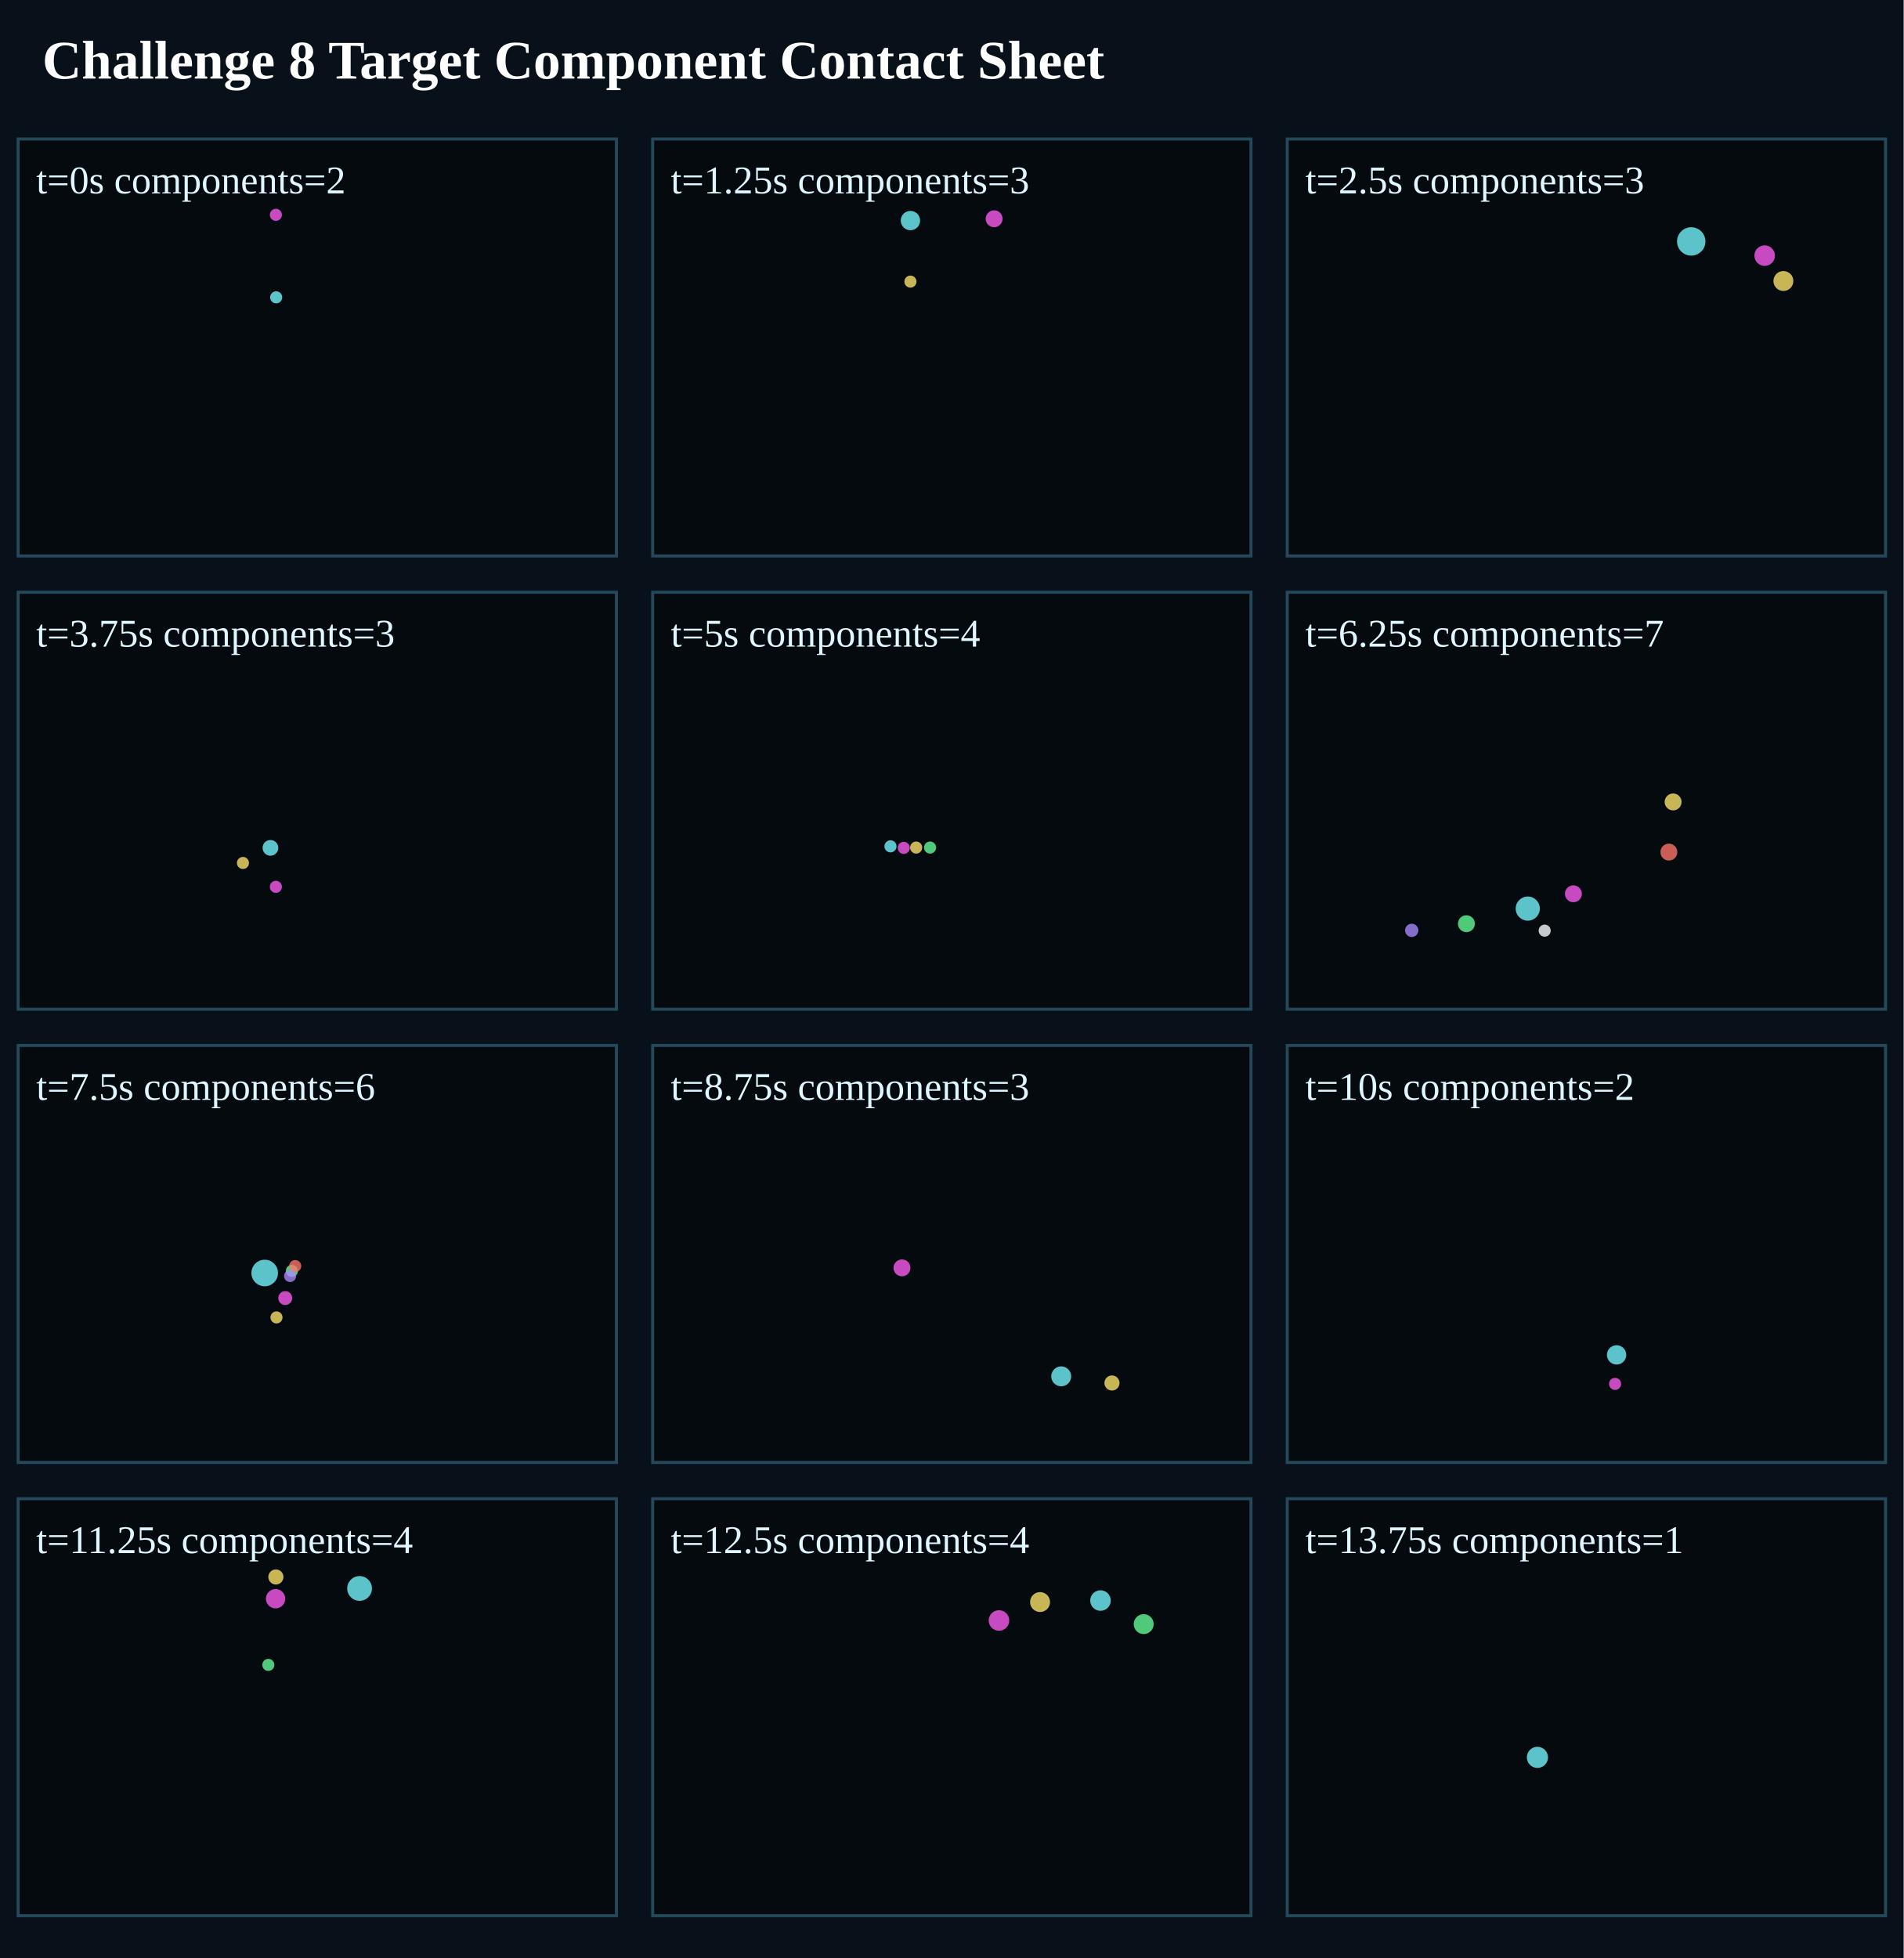
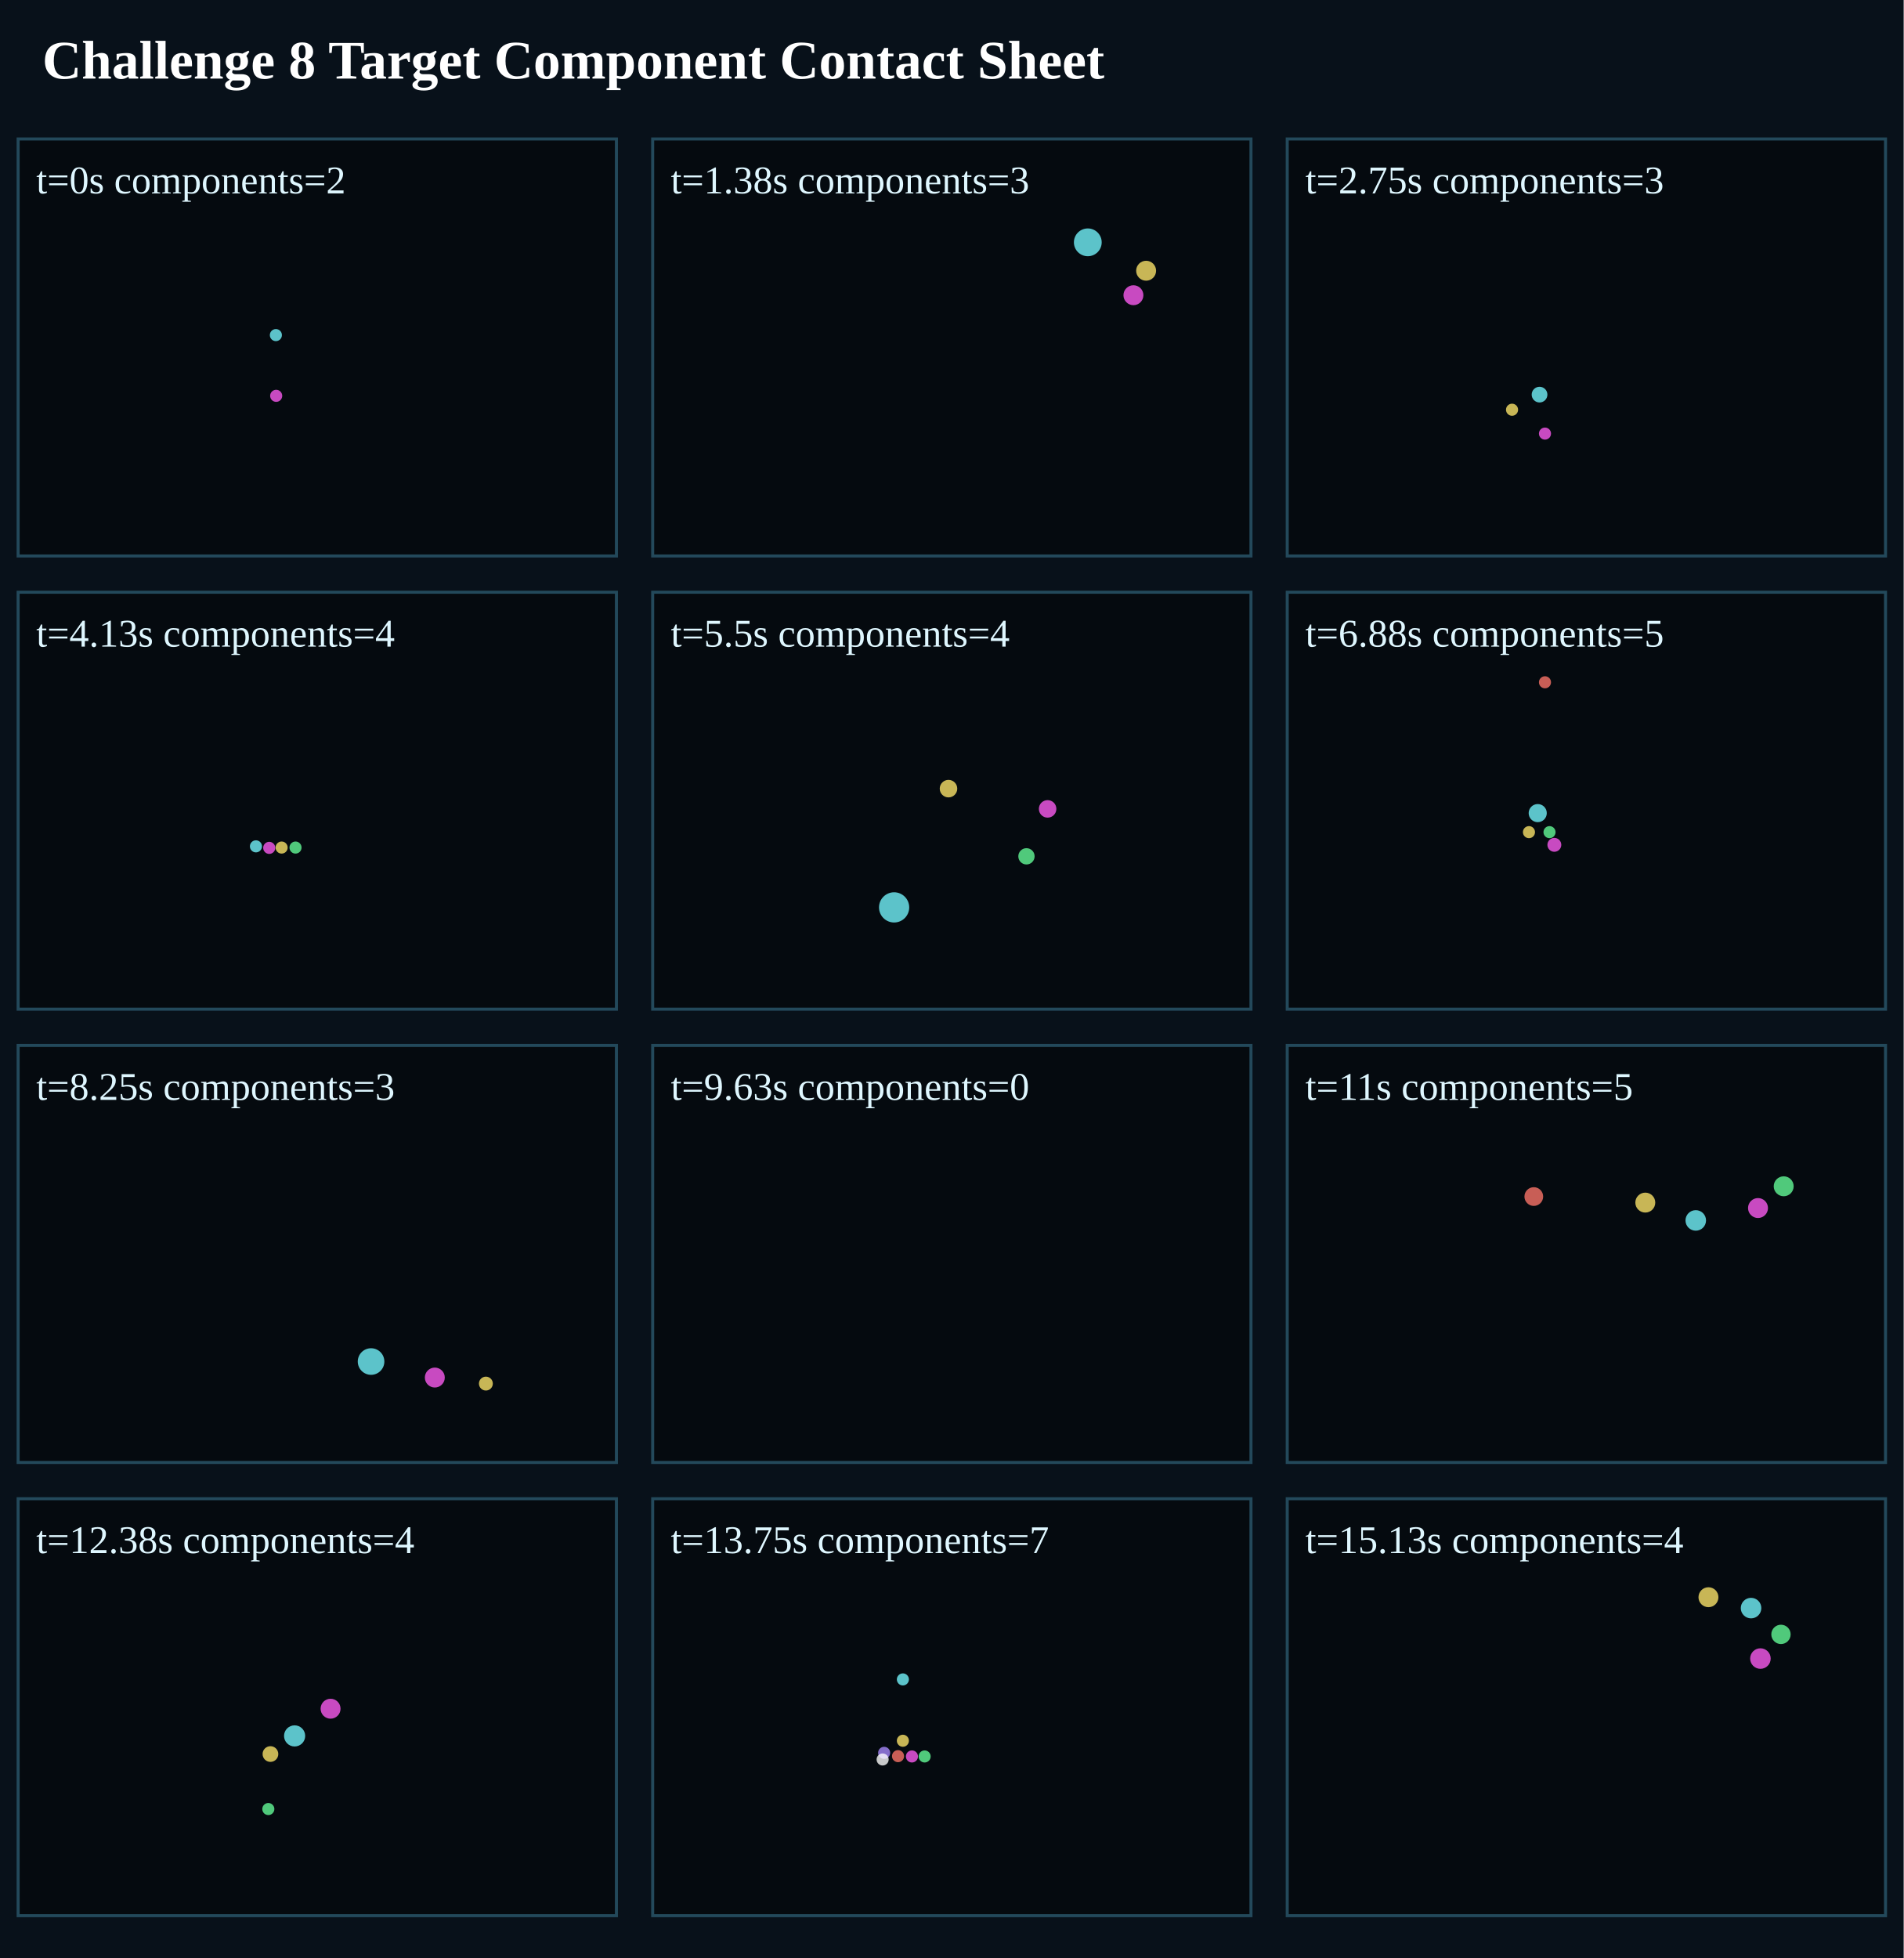
<svg xmlns="http://www.w3.org/2000/svg" width="630" height="648" viewBox="0 0 630 648">
  <rect width="100%" height="100%" fill="#08111a" />
  <text x="14" y="26" fill="#ffffff" font-size="18" font-weight="700">Challenge 8 Target Component Contact Sheet</text>
  <g>
    <rect x="6" y="46" width="198" height="138" fill="#050a0f" stroke="#23495b" />
    <text x="12" y="64" fill="#dff7ff" font-size="13">t=0s components=2</text>
-     <circle cx="91.4" cy="98.4" r="2" fill="#74f7ff" opacity="0.78" />
-     <circle cx="91.3" cy="71.1" r="2" fill="#ff5cf3" opacity="0.78" />
+     <circle cx="91.3" cy="110.9" r="2" fill="#74f7ff" opacity="0.78" />
+     <circle cx="91.4" cy="131" r="2" fill="#ff5cf3" opacity="0.78" />
  </g>
  <g>
    <rect x="216" y="46" width="198" height="138" fill="#050a0f" stroke="#23495b" />
-     <text x="222" y="64" fill="#dff7ff" font-size="13">t=1.25s components=3</text>
-     <circle cx="301.3" cy="73" r="3.2" fill="#74f7ff" opacity="0.78" />
-     <circle cx="329" cy="72.4" r="2.8" fill="#ff5cf3" opacity="0.78" />
-     <circle cx="301.3" cy="93.2" r="2" fill="#ffe76a" opacity="0.78" />
+     <text x="222" y="64" fill="#dff7ff" font-size="13">t=1.38s components=3</text>
+     <circle cx="360" cy="80.2" r="4.6" fill="#74f7ff" opacity="0.78" />
+     <circle cx="375.1" cy="97.7" r="3.3" fill="#ff5cf3" opacity="0.78" />
+     <circle cx="379.3" cy="89.6" r="3.3" fill="#ffe76a" opacity="0.78" />
  </g>
  <g>
    <rect x="426" y="46" width="198" height="138" fill="#050a0f" stroke="#23495b" />
-     <text x="432" y="64" fill="#dff7ff" font-size="13">t=2.5s components=3</text>
-     <circle cx="559.7" cy="79.9" r="4.7" fill="#74f7ff" opacity="0.78" />
-     <circle cx="584" cy="84.6" r="3.4" fill="#ff5cf3" opacity="0.78" />
-     <circle cx="590.2" cy="93" r="3.3" fill="#ffe76a" opacity="0.78" />
+     <text x="432" y="64" fill="#dff7ff" font-size="13">t=2.75s components=3</text>
+     <circle cx="509.5" cy="130.6" r="2.6" fill="#74f7ff" opacity="0.78" />
+     <circle cx="511.3" cy="143.5" r="2" fill="#ff5cf3" opacity="0.78" />
+     <circle cx="500.4" cy="135.6" r="2" fill="#ffe76a" opacity="0.78" />
  </g>
  <g>
    <rect x="6" y="196" width="198" height="138" fill="#050a0f" stroke="#23495b" />
-     <text x="12" y="214" fill="#dff7ff" font-size="13">t=3.75s components=3</text>
-     <circle cx="89.5" cy="280.6" r="2.6" fill="#74f7ff" opacity="0.78" />
-     <circle cx="91.3" cy="293.5" r="2" fill="#ff5cf3" opacity="0.78" />
-     <circle cx="80.4" cy="285.6" r="2" fill="#ffe76a" opacity="0.78" />
+     <text x="12" y="214" fill="#dff7ff" font-size="13">t=4.13s components=4</text>
+     <circle cx="84.7" cy="280.1" r="2" fill="#74f7ff" opacity="0.78" />
+     <circle cx="89.1" cy="280.6" r="2" fill="#ff5cf3" opacity="0.78" />
+     <circle cx="93.2" cy="280.5" r="2" fill="#ffe76a" opacity="0.78" />
+     <circle cx="97.8" cy="280.5" r="2" fill="#65ff9a" opacity="0.78" />
  </g>
  <g>
    <rect x="216" y="196" width="198" height="138" fill="#050a0f" stroke="#23495b" />
-     <text x="222" y="214" fill="#dff7ff" font-size="13">t=5s components=4</text>
-     <circle cx="294.7" cy="280.1" r="2" fill="#74f7ff" opacity="0.78" />
-     <circle cx="299.1" cy="280.6" r="2" fill="#ff5cf3" opacity="0.78" />
-     <circle cx="303.2" cy="280.5" r="2" fill="#ffe76a" opacity="0.78" />
-     <circle cx="307.8" cy="280.5" r="2" fill="#65ff9a" opacity="0.78" />
+     <text x="222" y="214" fill="#dff7ff" font-size="13">t=5.5s components=4</text>
+     <circle cx="295.9" cy="300.3" r="5" fill="#74f7ff" opacity="0.78" />
+     <circle cx="346.7" cy="267.7" r="2.9" fill="#ff5cf3" opacity="0.78" />
+     <circle cx="313.9" cy="261" r="2.9" fill="#ffe76a" opacity="0.78" />
+     <circle cx="339.7" cy="283.4" r="2.7" fill="#65ff9a" opacity="0.78" />
  </g>
  <g>
    <rect x="426" y="196" width="198" height="138" fill="#050a0f" stroke="#23495b" />
-     <text x="432" y="214" fill="#dff7ff" font-size="13">t=6.25s components=7</text>
-     <circle cx="505.6" cy="300.7" r="4" fill="#74f7ff" opacity="0.78" />
-     <circle cx="520.7" cy="295.8" r="2.8" fill="#ff5cf3" opacity="0.78" />
-     <circle cx="553.7" cy="265.4" r="2.8" fill="#ffe76a" opacity="0.78" />
-     <circle cx="485.3" cy="305.7" r="2.8" fill="#65ff9a" opacity="0.78" />
-     <circle cx="552.3" cy="282" r="2.8" fill="#ff766a" opacity="0.78" />
-     <circle cx="467.2" cy="307.9" r="2.2" fill="#a98bff" opacity="0.78" />
-     <circle cx="511.2" cy="308" r="2" fill="#ffffff" opacity="0.78" />
+     <text x="432" y="214" fill="#dff7ff" font-size="13">t=6.88s components=5</text>
+     <circle cx="508.9" cy="269.1" r="3" fill="#74f7ff" opacity="0.78" />
+     <circle cx="514.4" cy="279.6" r="2.3" fill="#ff5cf3" opacity="0.78" />
+     <circle cx="506" cy="275.4" r="2" fill="#ffe76a" opacity="0.78" />
+     <circle cx="512.8" cy="275.4" r="2" fill="#65ff9a" opacity="0.78" />
+     <circle cx="511.3" cy="225.8" r="2" fill="#ff766a" opacity="0.78" />
  </g>
  <g>
    <rect x="6" y="346" width="198" height="138" fill="#050a0f" stroke="#23495b" />
-     <text x="12" y="364" fill="#dff7ff" font-size="13">t=7.5s components=6</text>
-     <circle cx="87.6" cy="421.3" r="4.4" fill="#74f7ff" opacity="0.78" />
-     <circle cx="94.4" cy="429.6" r="2.3" fill="#ff5cf3" opacity="0.78" />
-     <circle cx="91.5" cy="436" r="2" fill="#ffe76a" opacity="0.78" />
-     <circle cx="96.6" cy="420.6" r="2" fill="#65ff9a" opacity="0.78" />
-     <circle cx="97.7" cy="419" r="2" fill="#ff766a" opacity="0.78" />
-     <circle cx="96" cy="422.3" r="2" fill="#a98bff" opacity="0.78" />
+     <text x="12" y="364" fill="#dff7ff" font-size="13">t=8.25s components=3</text>
+     <circle cx="122.8" cy="450.6" r="4.4" fill="#74f7ff" opacity="0.78" />
+     <circle cx="143.9" cy="455.9" r="3.3" fill="#ff5cf3" opacity="0.78" />
+     <circle cx="160.8" cy="457.9" r="2.3" fill="#ffe76a" opacity="0.78" />
  </g>
  <g>
    <rect x="216" y="346" width="198" height="138" fill="#050a0f" stroke="#23495b" />
-     <text x="222" y="364" fill="#dff7ff" font-size="13">t=8.75s components=3</text>
-     <circle cx="351.2" cy="455.5" r="3.3" fill="#74f7ff" opacity="0.78" />
-     <circle cx="298.5" cy="419.6" r="2.8" fill="#ff5cf3" opacity="0.78" />
-     <circle cx="368" cy="457.7" r="2.5" fill="#ffe76a" opacity="0.78" />
+     <text x="222" y="364" fill="#dff7ff" font-size="13">t=9.63s components=0</text>
  </g>
  <g>
    <rect x="426" y="346" width="198" height="138" fill="#050a0f" stroke="#23495b" />
-     <text x="432" y="364" fill="#dff7ff" font-size="13">t=10s components=2</text>
-     <circle cx="535" cy="448.4" r="3.2" fill="#74f7ff" opacity="0.78" />
-     <circle cx="534.5" cy="458" r="2" fill="#ff5cf3" opacity="0.78" />
+     <text x="432" y="364" fill="#dff7ff" font-size="13">t=11s components=5</text>
+     <circle cx="561.2" cy="403.9" r="3.4" fill="#74f7ff" opacity="0.78" />
+     <circle cx="581.8" cy="399.8" r="3.3" fill="#ff5cf3" opacity="0.78" />
+     <circle cx="544.5" cy="398" r="3.3" fill="#ffe76a" opacity="0.78" />
+     <circle cx="590.3" cy="392.6" r="3.3" fill="#65ff9a" opacity="0.78" />
+     <circle cx="507.6" cy="396" r="3.1" fill="#ff766a" opacity="0.78" />
  </g>
  <g>
    <rect x="6" y="496" width="198" height="138" fill="#050a0f" stroke="#23495b" />
-     <text x="12" y="514" fill="#dff7ff" font-size="13">t=11.25s components=4</text>
-     <circle cx="119" cy="525.7" r="4.1" fill="#74f7ff" opacity="0.78" />
-     <circle cx="91.2" cy="529.1" r="3.2" fill="#ff5cf3" opacity="0.78" />
-     <circle cx="91.3" cy="521.9" r="2.5" fill="#ffe76a" opacity="0.78" />
-     <circle cx="88.8" cy="551" r="2" fill="#65ff9a" opacity="0.78" />
+     <text x="12" y="514" fill="#dff7ff" font-size="13">t=12.38s components=4</text>
+     <circle cx="97.5" cy="574.5" r="3.5" fill="#74f7ff" opacity="0.78" />
+     <circle cx="109.4" cy="565.5" r="3.3" fill="#ff5cf3" opacity="0.78" />
+     <circle cx="89.5" cy="580.5" r="2.6" fill="#ffe76a" opacity="0.78" />
+     <circle cx="88.8" cy="598.7" r="2" fill="#65ff9a" opacity="0.78" />
  </g>
  <g>
    <rect x="216" y="496" width="198" height="138" fill="#050a0f" stroke="#23495b" />
-     <text x="222" y="514" fill="#dff7ff" font-size="13">t=12.5s components=4</text>
-     <circle cx="364.2" cy="529.7" r="3.4" fill="#74f7ff" opacity="0.78" />
-     <circle cx="330.6" cy="536.3" r="3.4" fill="#ff5cf3" opacity="0.78" />
-     <circle cx="344.2" cy="530.2" r="3.3" fill="#ffe76a" opacity="0.78" />
-     <circle cx="378.5" cy="537.5" r="3.3" fill="#65ff9a" opacity="0.78" />
+     <text x="222" y="514" fill="#dff7ff" font-size="13">t=13.75s components=7</text>
+     <circle cx="298.8" cy="555.8" r="2" fill="#74f7ff" opacity="0.78" />
+     <circle cx="301.8" cy="581.3" r="2" fill="#ff5cf3" opacity="0.78" />
+     <circle cx="298.8" cy="576.1" r="2" fill="#ffe76a" opacity="0.78" />
+     <circle cx="306" cy="581.3" r="2" fill="#65ff9a" opacity="0.78" />
+     <circle cx="297.2" cy="581.2" r="2" fill="#ff766a" opacity="0.78" />
+     <circle cx="292.6" cy="580.1" r="2" fill="#a98bff" opacity="0.78" />
+     <circle cx="292.1" cy="582.3" r="2" fill="#ffffff" opacity="0.78" />
  </g>
  <g>
    <rect x="426" y="496" width="198" height="138" fill="#050a0f" stroke="#23495b" />
-     <text x="432" y="514" fill="#dff7ff" font-size="13">t=13.75s components=1</text>
-     <circle cx="508.8" cy="581.6" r="3.5" fill="#74f7ff" opacity="0.78" />
+     <text x="432" y="514" fill="#dff7ff" font-size="13">t=15.13s components=4</text>
+     <circle cx="579.5" cy="532.2" r="3.4" fill="#74f7ff" opacity="0.78" />
+     <circle cx="582.6" cy="548.9" r="3.4" fill="#ff5cf3" opacity="0.78" />
+     <circle cx="565.4" cy="528.6" r="3.3" fill="#ffe76a" opacity="0.78" />
+     <circle cx="589.4" cy="540.9" r="3.2" fill="#65ff9a" opacity="0.78" />
  </g>
</svg>
